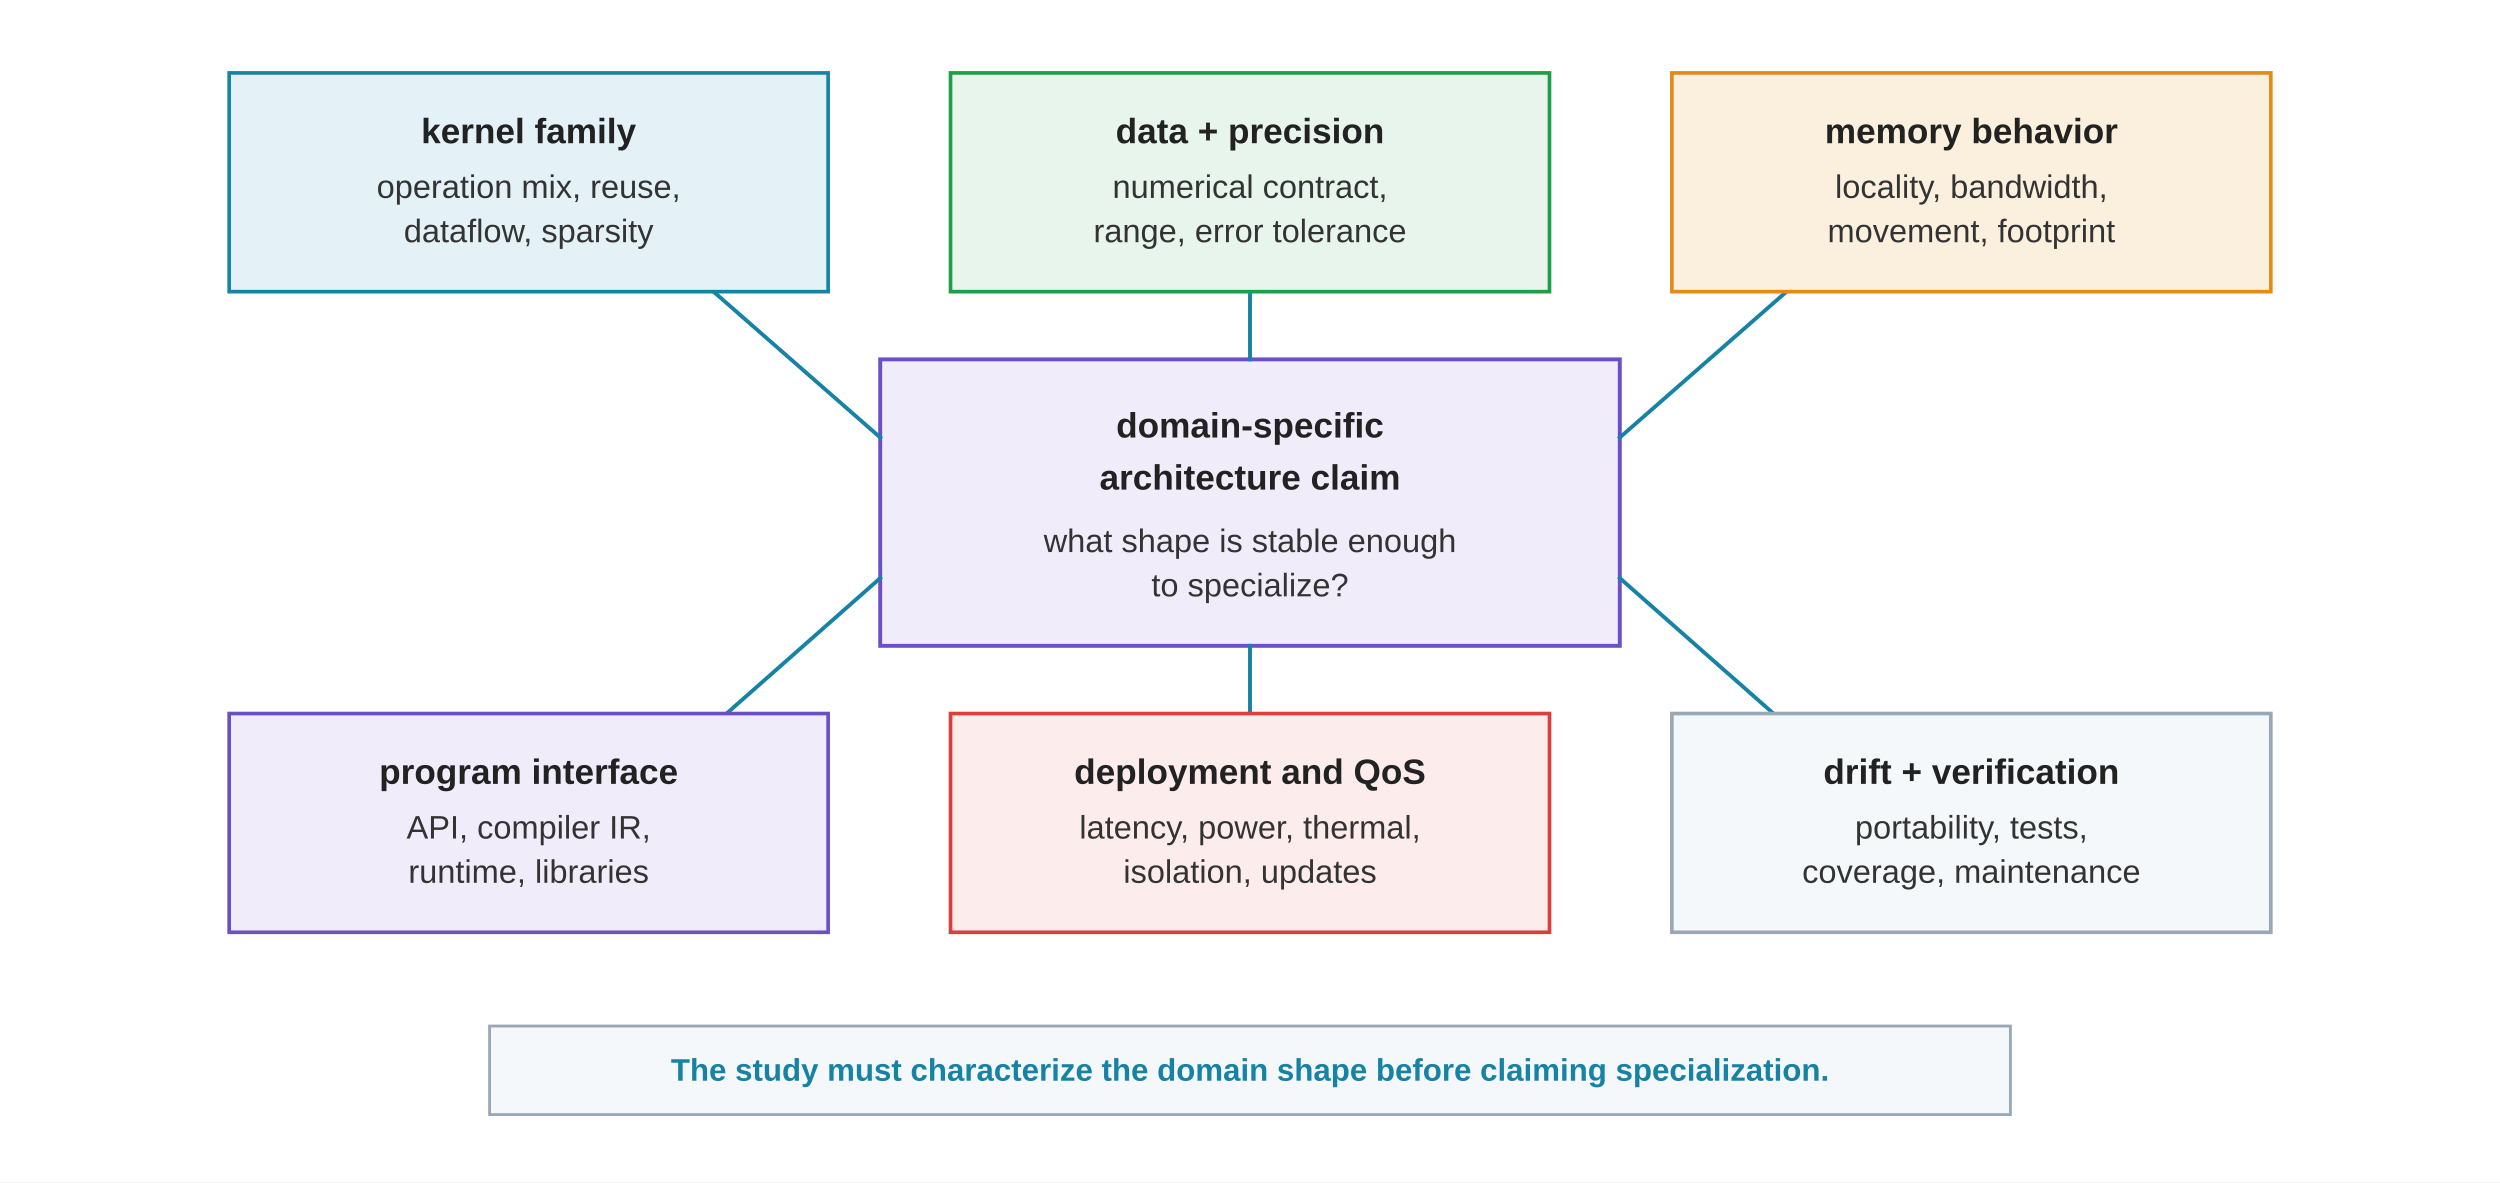
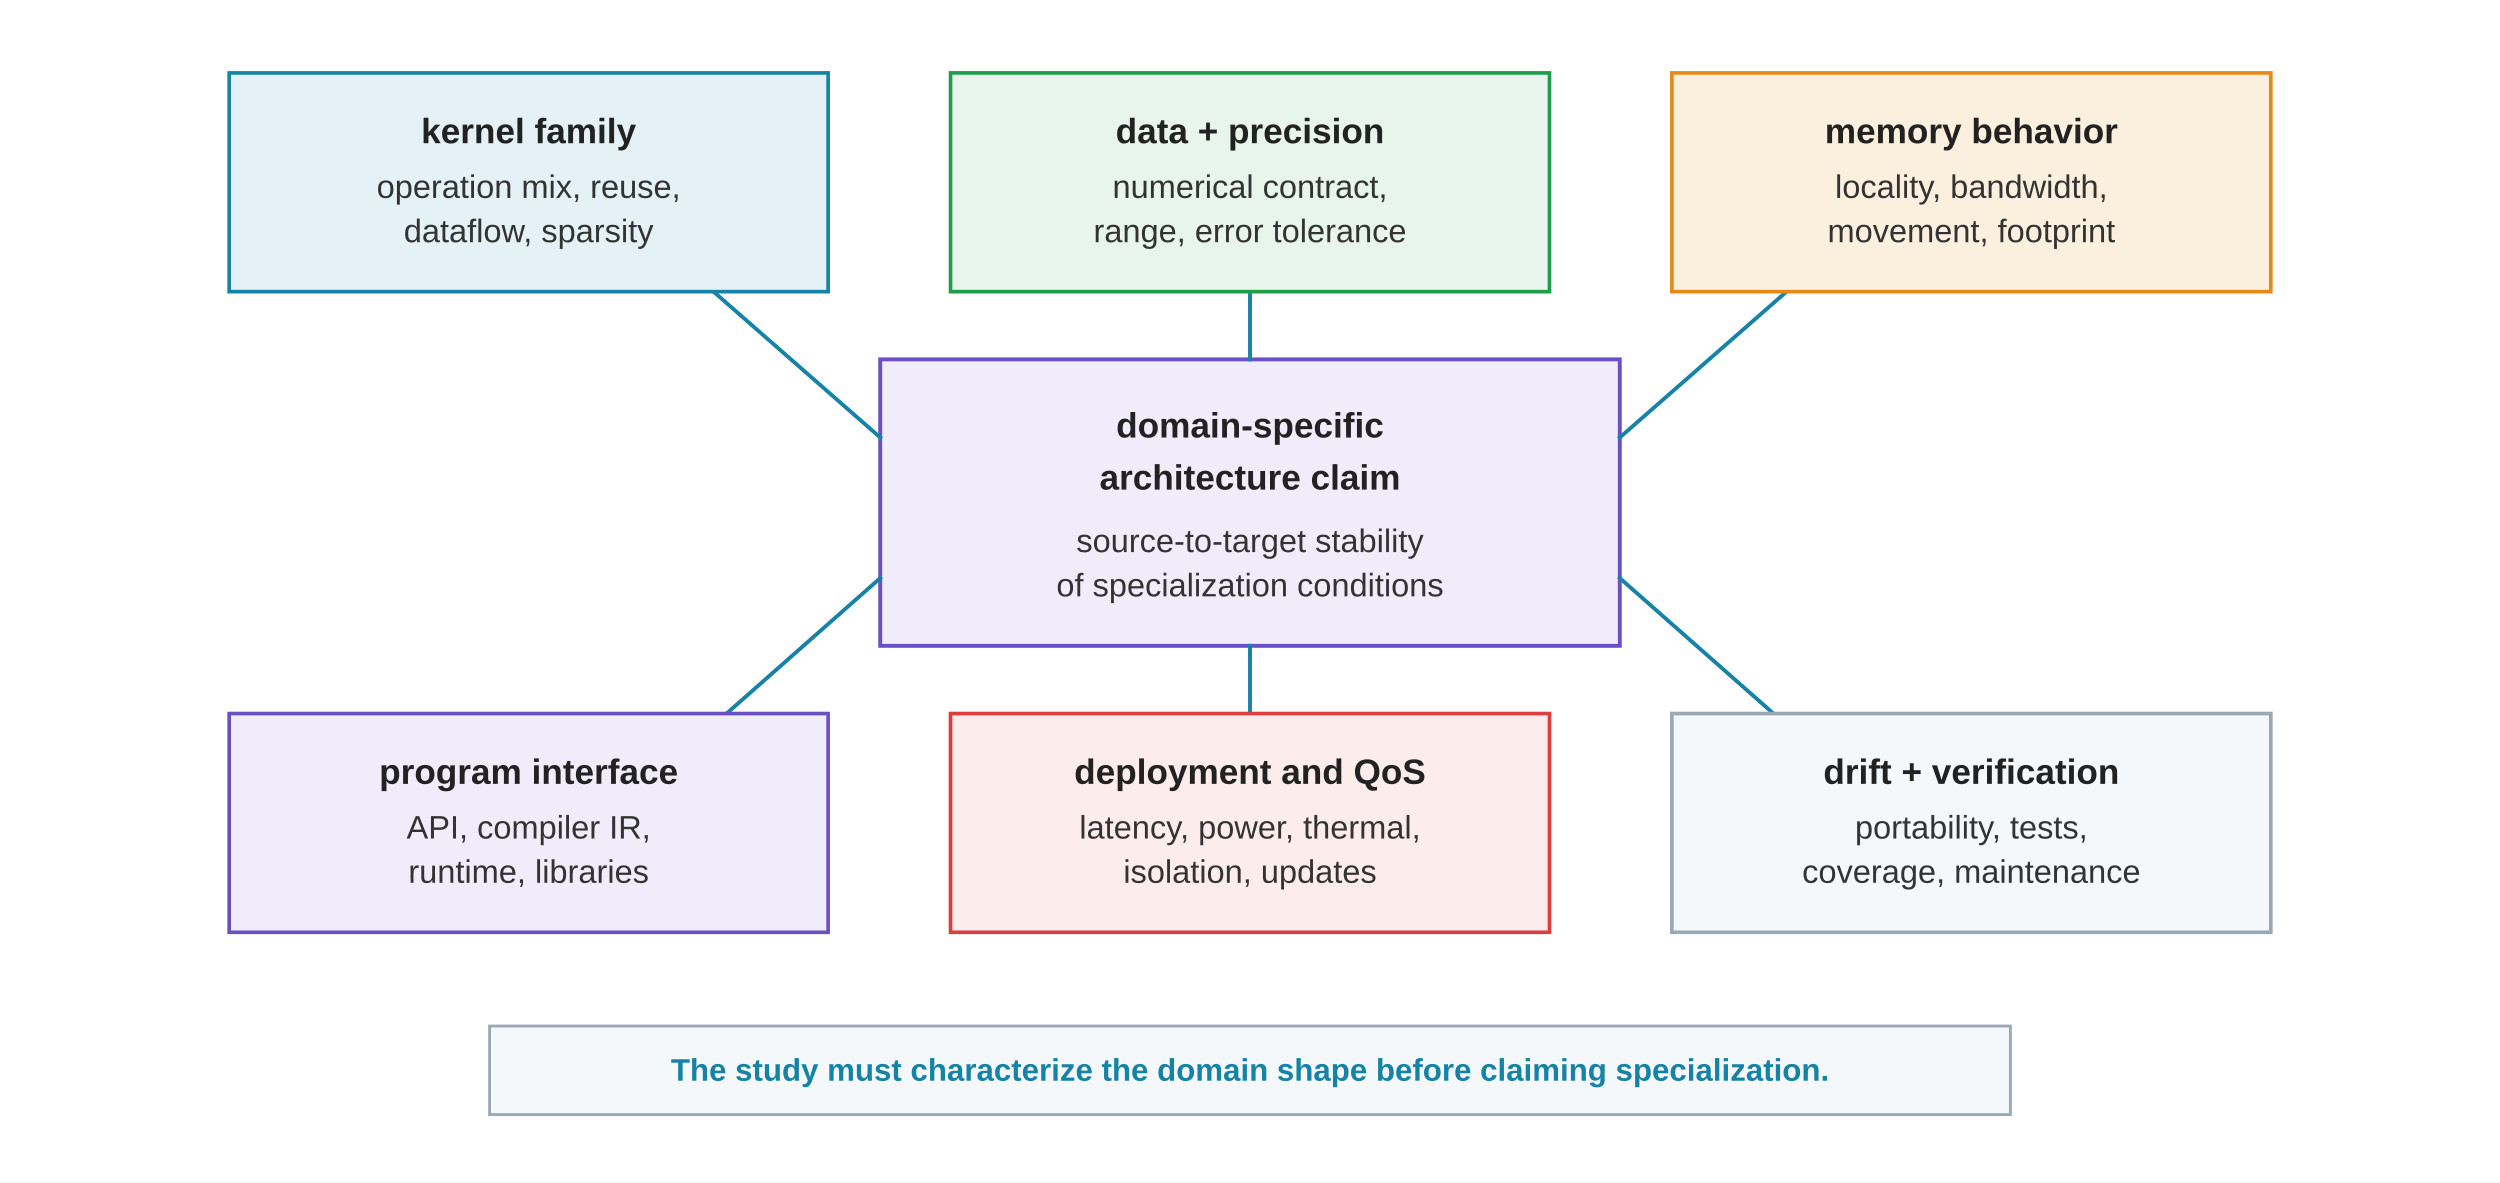
<svg xmlns="http://www.w3.org/2000/svg" viewBox="0 0 960 454" role="img">
  <defs>
    <style>
      .font { font-family: Arial, Helvetica, sans-serif; }
      .center { fill: #F0ECFA; stroke: #6A4FC7; stroke-width: 1.5; }
      .blue { fill: #E4F1F6; stroke: #1683A6; }
      .green { fill: #E7F5EC; stroke: #1E9E48; }
      .orange { fill: #FBF0DE; stroke: #E68A17; }
      .purple { fill: #F0ECFA; stroke: #6A4FC7; }
      .red { fill: #FDECEC; stroke: #DE3D3C; }
      .gray { fill: #F5F8FA; stroke: #9AA8B5; }
      .card { stroke-width: 1.4; }
      .label { font-size: 13.5px; font-weight: 700; fill: #222222; }
      .body { font-size: 12.5px; fill: #333333; }
      .note { font-size: 12px; font-weight: 700; fill: #1683A6; }
      .bar { fill: #F5F8FA; stroke: #9AA8B5; stroke-width: 1.1; }
      .line { stroke: #1683A6; stroke-width: 1.5; fill: none; stroke-linecap: square; }
    </style>
  </defs>
  <rect width="960" height="454" fill="#FFFFFF" />
  <g class="font">
    <rect class="center" x="338" y="138" width="284" height="110" />
    <text class="label" x="480" y="168" text-anchor="middle">domain-specific</text>
    <text class="label" x="480" y="188" text-anchor="middle">architecture claim</text>
-     <text class="body" x="480" y="212" text-anchor="middle">what shape is stable enough</text>
-     <text class="body" x="480" y="229" text-anchor="middle">to specialize?</text>
+     <text class="body" x="480" y="212" text-anchor="middle">source-to-target stability</text>
+     <text class="body" x="480" y="229" text-anchor="middle">of specialization conditions</text>
    <line class="line" x1="338" y1="168" x2="274" y2="112" />
    <line class="line" x1="480" y1="138" x2="480" y2="112" />
    <line class="line" x1="622" y1="168" x2="686" y2="112" />
    <line class="line" x1="338" y1="222" x2="279" y2="274" />
    <line class="line" x1="480" y1="248" x2="480" y2="274" />
    <line class="line" x1="622" y1="222" x2="681" y2="274" />
    <rect class="card blue" x="88" y="28" width="230" height="84" />
    <text class="label" x="203" y="55" text-anchor="middle">kernel family</text>
    <text class="body" x="203" y="76" text-anchor="middle">operation mix, reuse,</text>
    <text class="body" x="203" y="93" text-anchor="middle">dataflow, sparsity</text>
    <rect class="card green" x="365" y="28" width="230" height="84" />
    <text class="label" x="480" y="55" text-anchor="middle">data + precision</text>
    <text class="body" x="480" y="76" text-anchor="middle">numerical contract,</text>
    <text class="body" x="480" y="93" text-anchor="middle">range, error tolerance</text>
    <rect class="card orange" x="642" y="28" width="230" height="84" />
    <text class="label" x="757" y="55" text-anchor="middle">memory behavior</text>
    <text class="body" x="757" y="76" text-anchor="middle">locality, bandwidth,</text>
    <text class="body" x="757" y="93" text-anchor="middle">movement, footprint</text>
    <rect class="card purple" x="88" y="274" width="230" height="84" />
    <text class="label" x="203" y="301" text-anchor="middle">program interface</text>
    <text class="body" x="203" y="322" text-anchor="middle">API, compiler IR,</text>
    <text class="body" x="203" y="339" text-anchor="middle">runtime, libraries</text>
    <rect class="card red" x="365" y="274" width="230" height="84" />
    <text class="label" x="480" y="301" text-anchor="middle">deployment and QoS</text>
    <text class="body" x="480" y="322" text-anchor="middle">latency, power, thermal,</text>
    <text class="body" x="480" y="339" text-anchor="middle">isolation, updates</text>
    <rect class="card gray" x="642" y="274" width="230" height="84" />
    <text class="label" x="757" y="301" text-anchor="middle">drift + verification</text>
    <text class="body" x="757" y="322" text-anchor="middle">portability, tests,</text>
    <text class="body" x="757" y="339" text-anchor="middle">coverage, maintenance</text>
    <rect class="bar" x="188" y="394" width="584" height="34" />
    <text class="note" x="480" y="415" text-anchor="middle">The study must characterize the domain shape before claiming specialization.</text>
  </g>
</svg>
